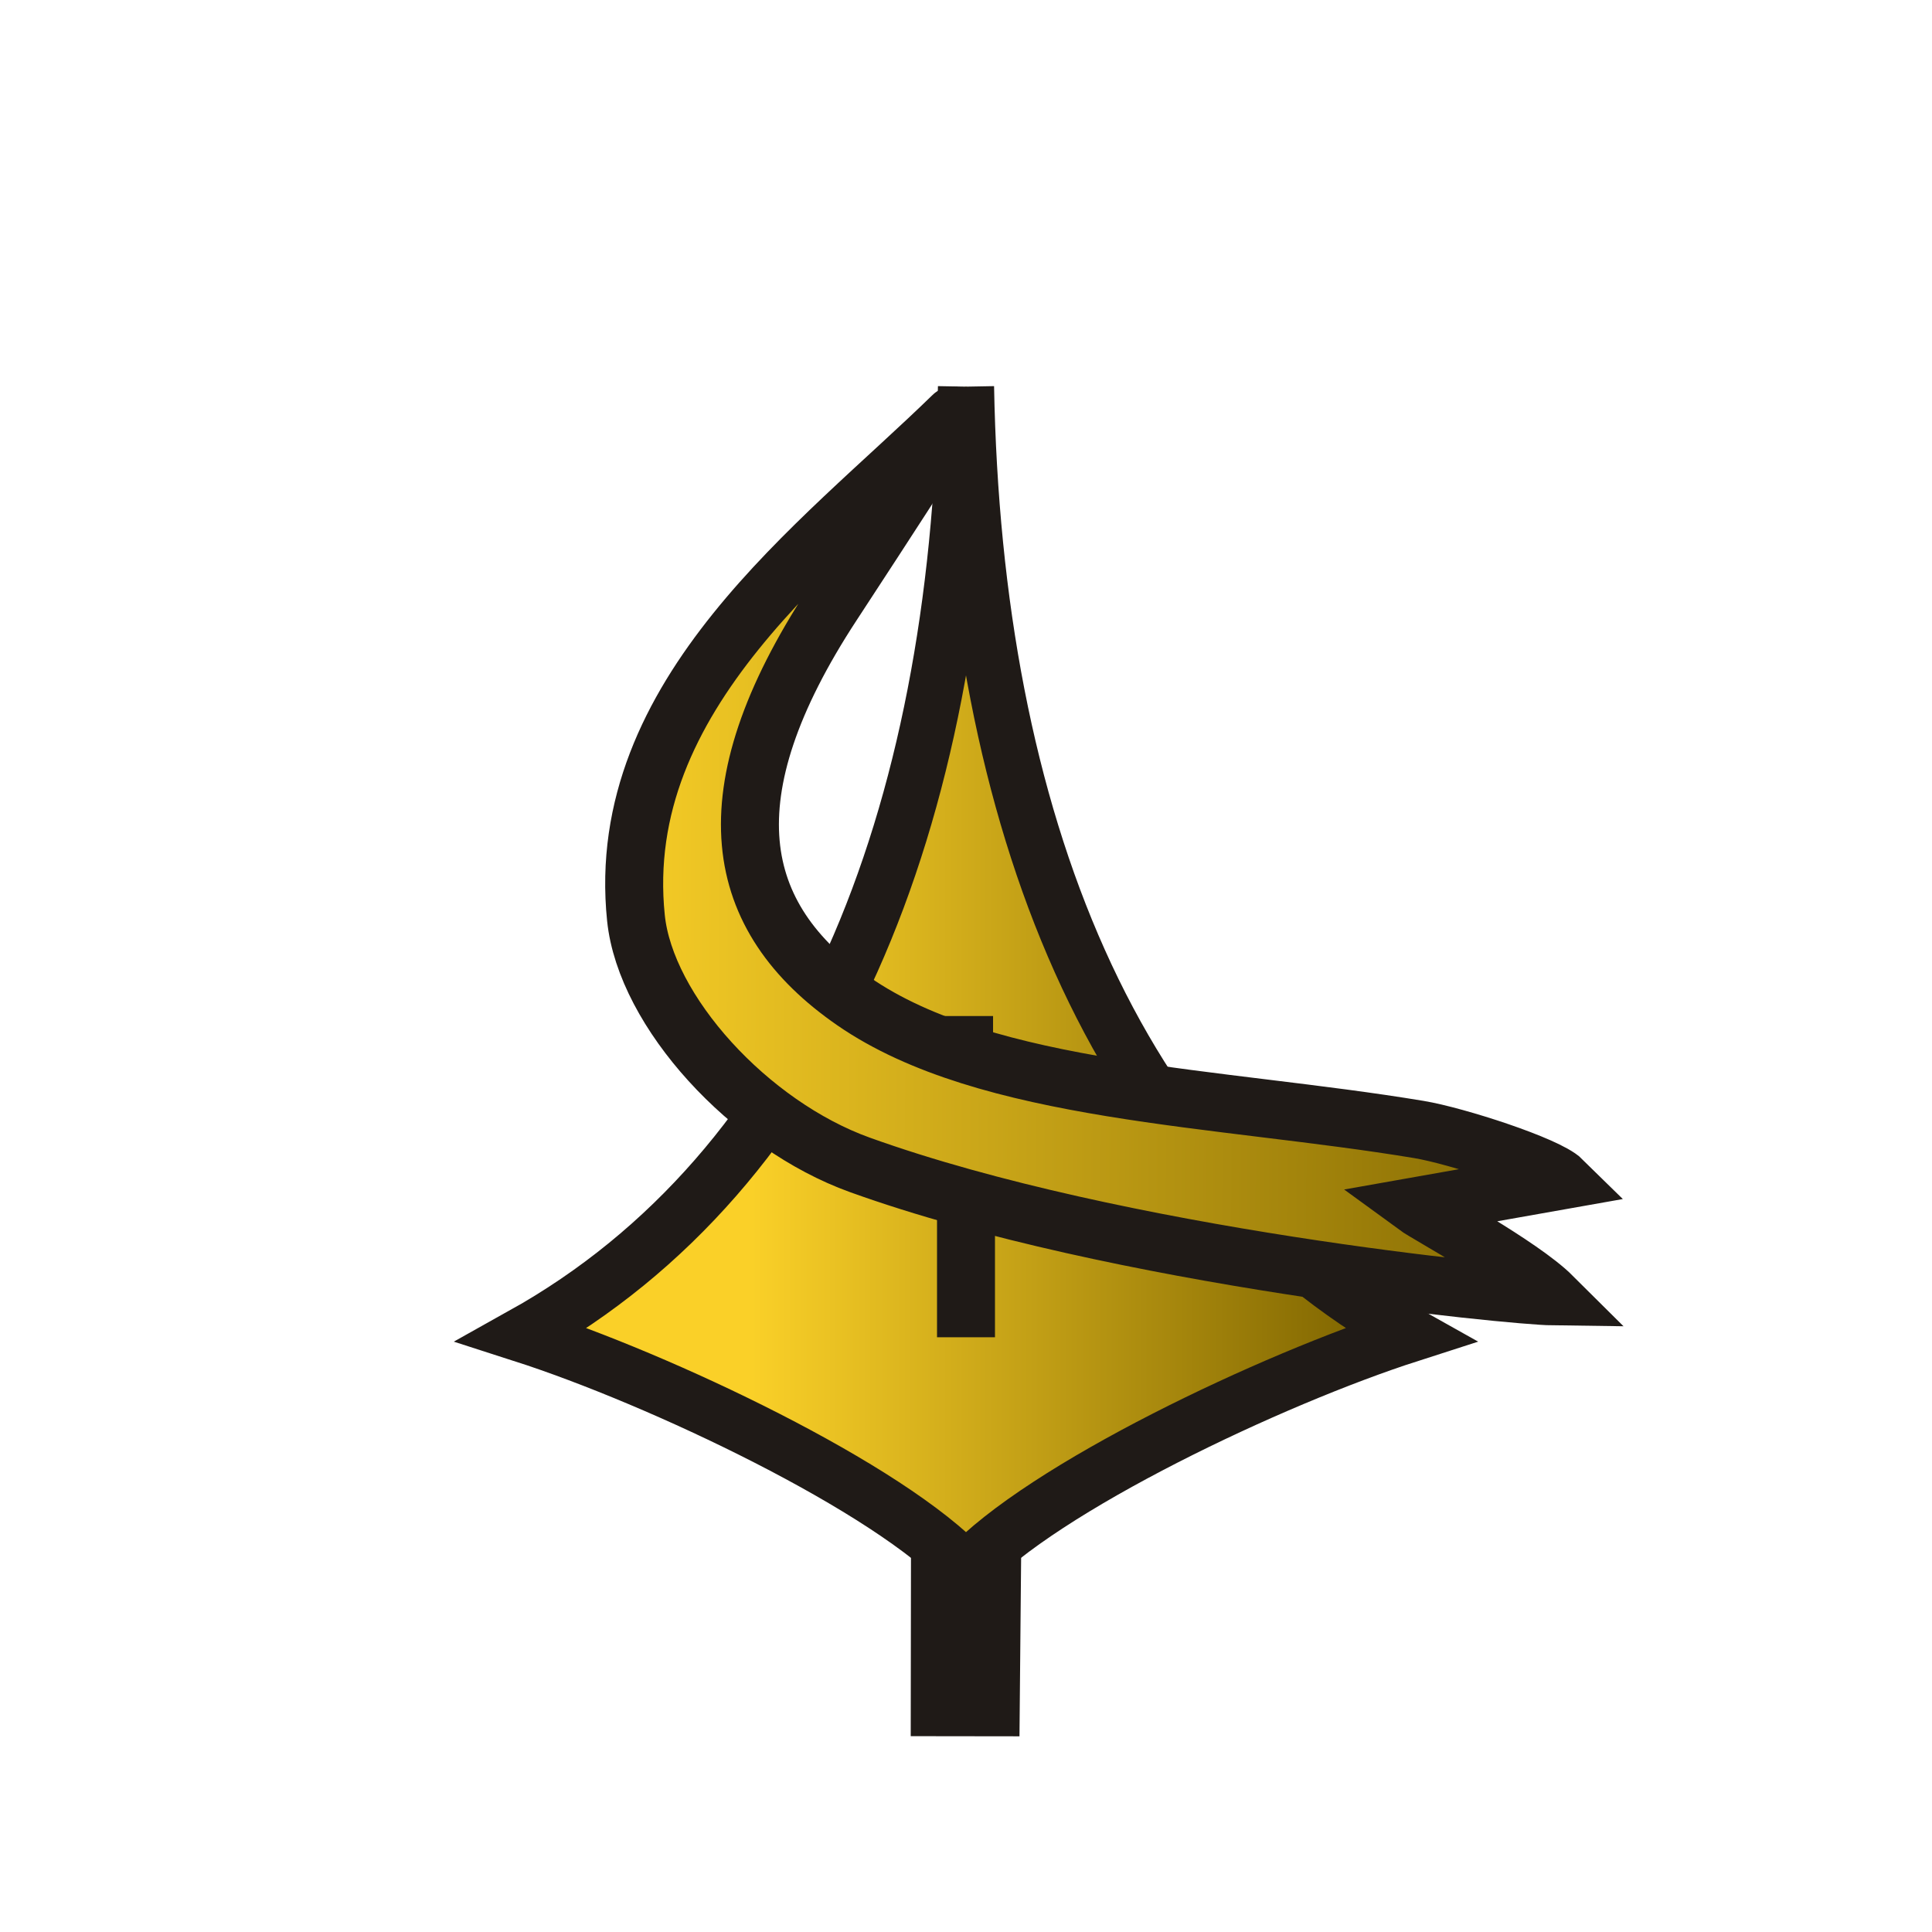
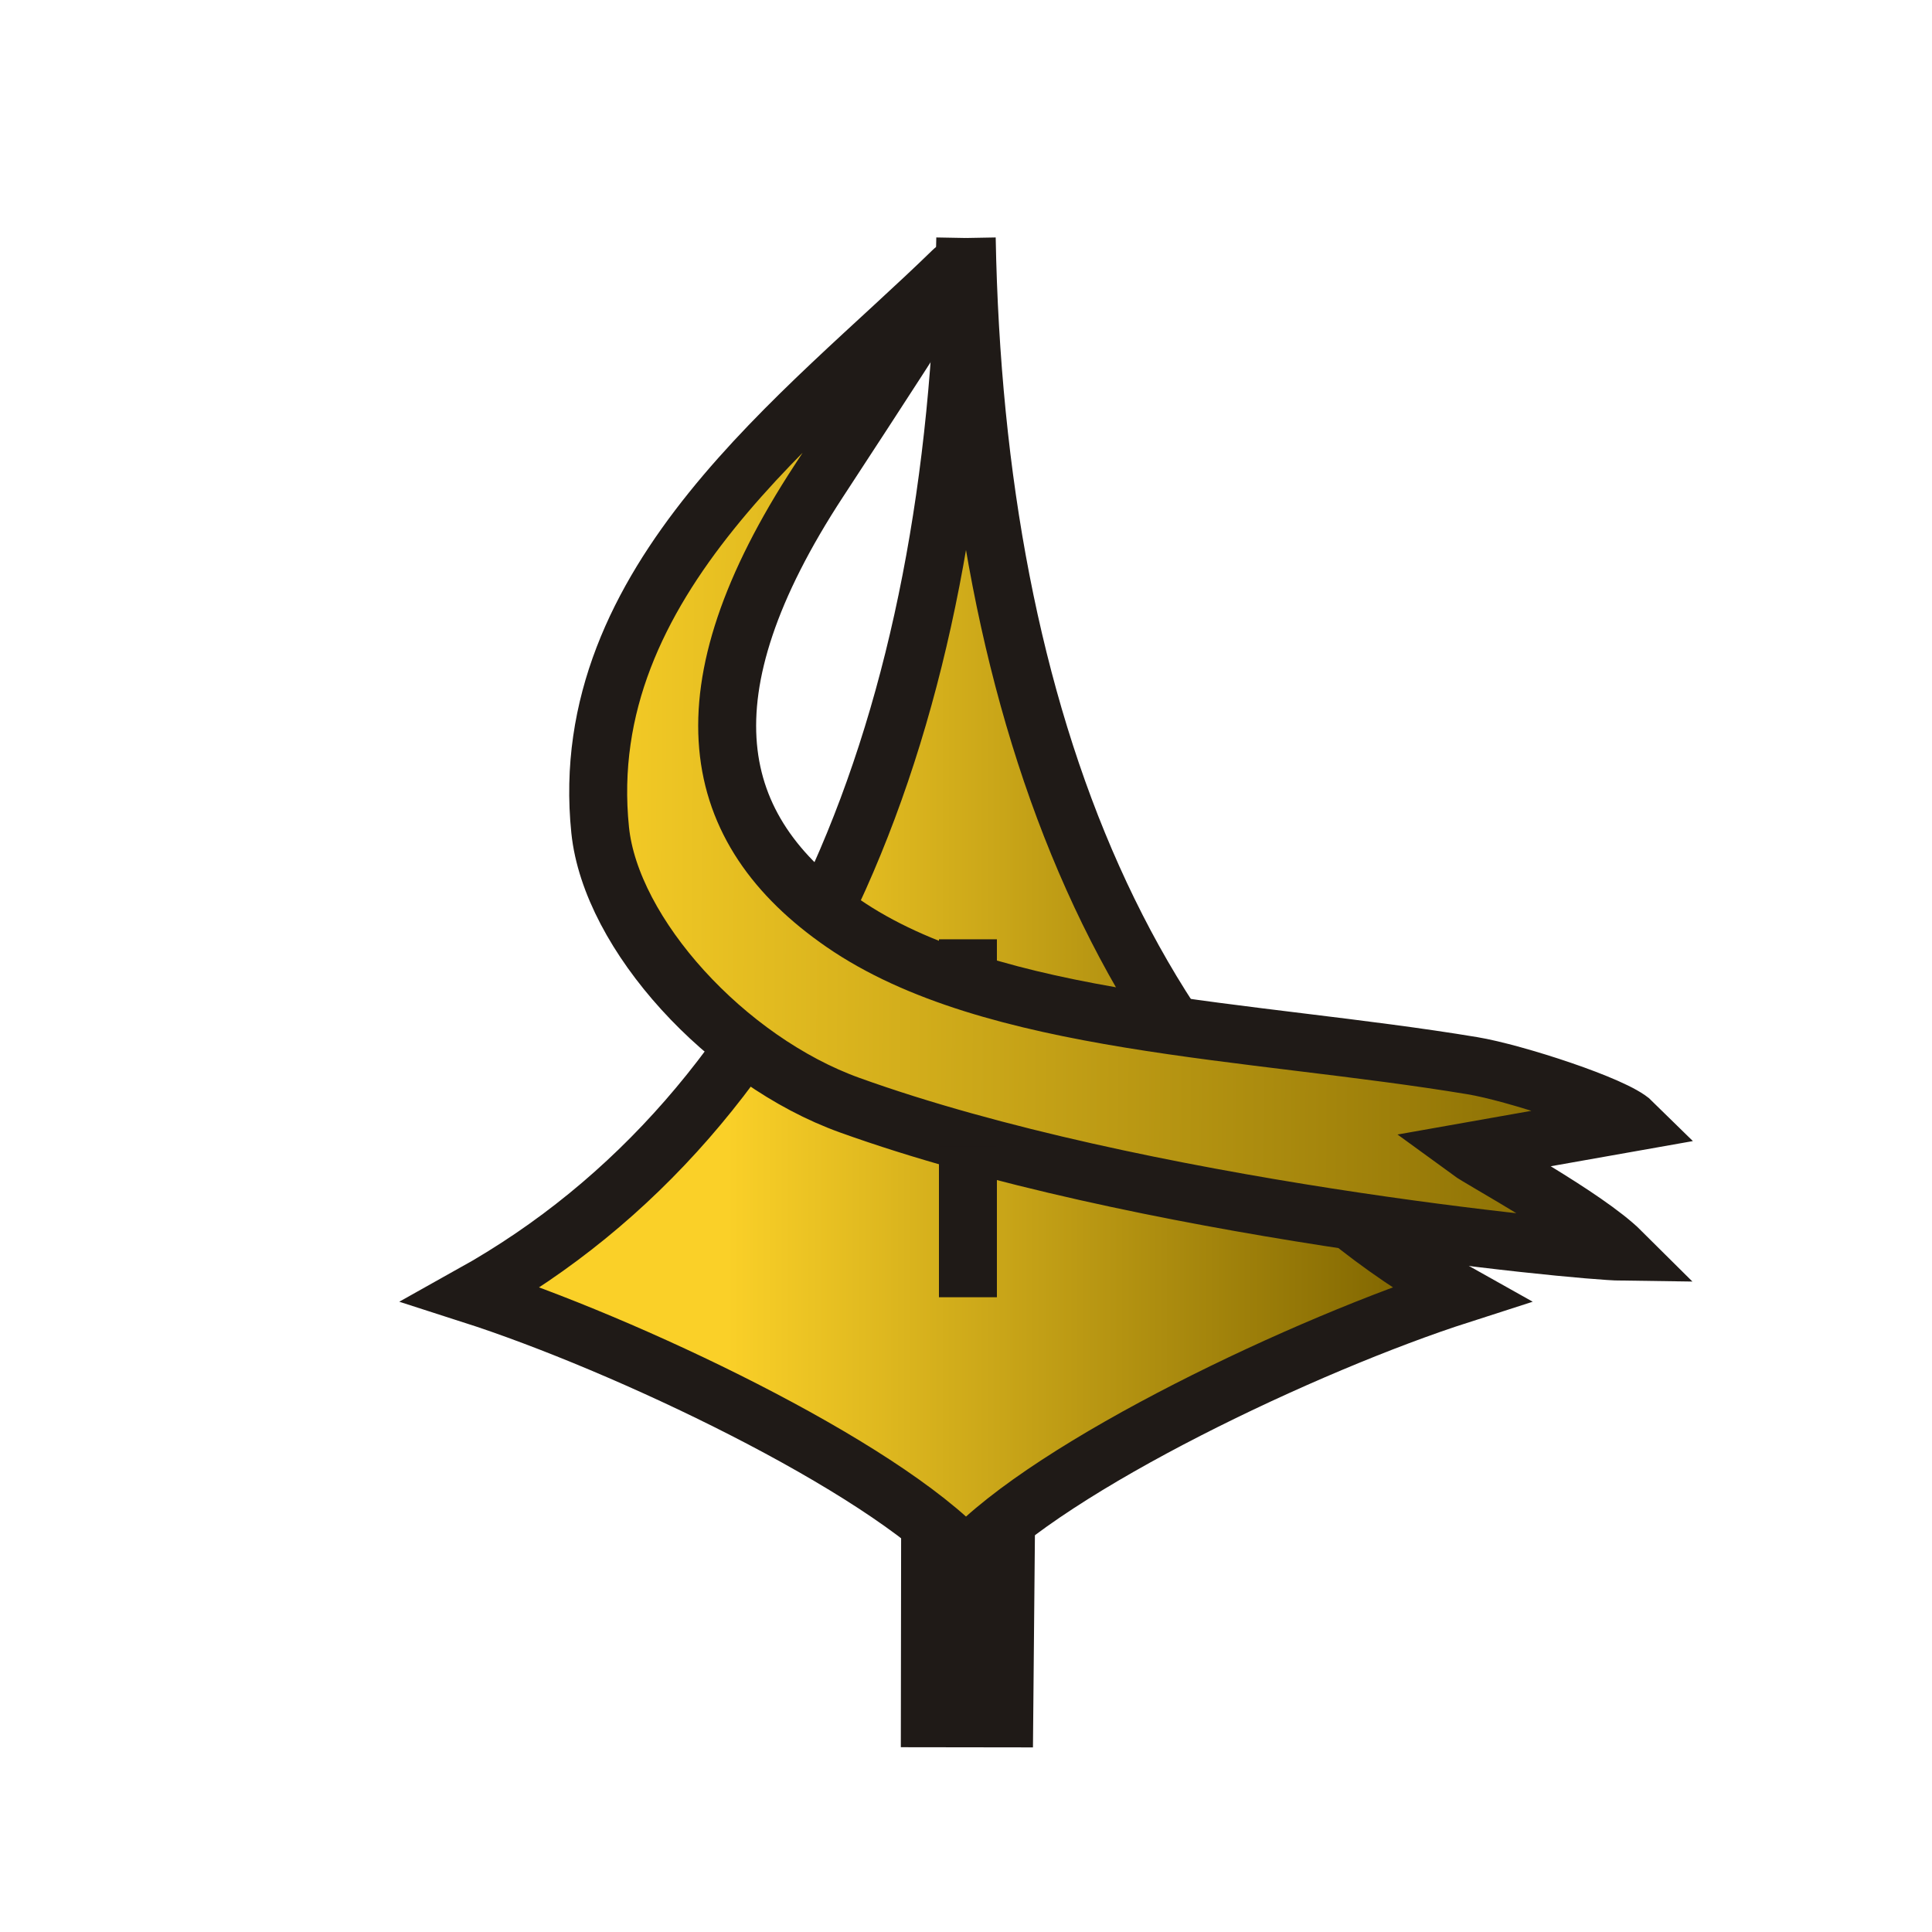
<svg xmlns="http://www.w3.org/2000/svg" xmlns:xlink="http://www.w3.org/1999/xlink" width="100mm" height="100mm" viewBox="0 0 100 100" version="1.1" id="svg1" xml:space="preserve">
  <defs id="defs1">
    <linearGradient id="linearGradient11">
      <stop style="stop-color:#fad028;stop-opacity:1;" offset="0" id="stop12" />
      <stop style="stop-color:#856a02;stop-opacity:1;" offset="1" id="stop11" />
    </linearGradient>
    <linearGradient id="a" gradientUnits="userSpaceOnUse" x1="23.898" x2="85.692" y1="24.666" y2="24.666" gradientTransform="matrix(3.5434,0,0,3.5434,-9.16091,-10.18122)">
      <stop offset="0" stop-color="#fae4ed" id="stop1" style="stop-color:#E8C232;stop-opacity:1;" />
      <stop offset="1" stop-color="#1f1a17" stop-opacity=".992" id="stop2" />
    </linearGradient>
    <linearGradient xlink:href="#linearGradient11" id="linearGradient12" x1="8.817" y1="25.118" x2="46.837" y2="25.118" gradientUnits="userSpaceOnUse" />
    <linearGradient xlink:href="#linearGradient11" id="linearGradient18" gradientUnits="userSpaceOnUse" x1="20.806" y1="31.732" x2="40.089" y2="31.732" />
    <linearGradient xlink:href="#linearGradient11" id="linearGradient21" gradientUnits="userSpaceOnUse" x1="15.535" y1="24.941" x2="46.837" y2="25.118" />
    <linearGradient xlink:href="#linearGradient11" id="linearGradient22" gradientUnits="userSpaceOnUse" x1="8.817" y1="25.118" x2="46.837" y2="25.118" />
  </defs>
  <g id="layer1" transform="translate(-125.1479,-166.6875)">
-     <g style="clip-rule:evenodd;fill:url(#linearGradient12);fill-rule:evenodd;image-rendering:optimizeQuality;shape-rendering:geometricPrecision" id="g3" transform="matrix(1.576847,0,0,1.576847,131.2692,184.4883)">
-       <path d="M 27.807,1.402 C 27.549,15.617 23.007,27.089 13.264,32.527 17.786,33.981 25.305,37.545 27.827,40.255 30.348,37.545 37.868,33.981 42.389,32.527 32.647,27.089 28.105,15.617 27.847,1.402" fill="url(#a)" stroke="#1f1a17" stroke-width="1.803" id="path4" style="fill:url(#linearGradient18);fill-opacity:1" />
-       <g stroke-linecap="square" id="g7" style="fill:url(#linearGradient22)">
-         <path d="m 26.705,45.01 2.192,0.003 0.046,-4.973 -2.231,-0.038 z" fill="#1f1a17" stroke="#1f1a17" stroke-width="1.383" id="path5" style="fill:#1f1a17;fill-opacity:1;stroke:#1f1a17;stroke-opacity:1" />
-         <path id="path7" style="fill:url(#linearGradient21);stroke:#1f1a17;stroke-width:1.903;stroke-dasharray:none;stroke-opacity:1" d="M 27.384,2.366 C 23.031,6.61 16.235,11.489 16.993,18.844 c 0.316,3.068 3.72,6.798 7.35,8.104 8.498,3.058 21.478,4.3 22.732,4.316 -1.032,-1.027 -4.117,-2.697 -4.475,-2.959 l 4.808,-0.851 C 46.906,26.959 43.922,25.99 42.69,25.786 36.141,24.699 28.52,24.609 24.139,21.581 20.153,18.825 19.351,14.8 23.434,8.56 27.517,2.321 27.467,2.281 27.384,2.366 Z" />
+     <g id="g1" transform="matrix(1.114258,0,0,1.114258,-19.91244,-29.02547)" style="stroke-width:2.692;stroke-dasharray:none">
+       <g style="clip-rule:evenodd;fill:url(#linearGradient12);fill-rule:evenodd;image-rendering:optimizeQuality;shape-rendering:geometricPrecision;stroke-width:1.707;stroke-dasharray:none" id="g3" transform="matrix(1.576847,0,0,1.576847,131.2692,184.4883)">
+         <path d="M 27.807,1.402 C 27.549,15.617 23.007,27.089 13.264,32.527 17.787,33.981 25.309,37.547 27.829,40.257 30.348,37.547 37.87,33.981 42.393,32.527 32.65,27.089 28.108,15.617 27.85,1.402" fill="url(#a)" stroke="#1f1a17" stroke-width="1.803" id="path4" style="fill:url(#linearGradient18);fill-opacity:1;stroke-width:1.707;stroke-dasharray:none" transform="translate(-0.05838187)" />
+         <g stroke-linecap="square" id="g7" style="fill:url(#linearGradient22);stroke-width:1.707;stroke-dasharray:none">
+           <path d="m 26.705,45.01 2.192,0.003 0.046,-4.973 -2.231,-0.038 z" fill="#1f1a17" stroke="#1f1a17" stroke-width="1.383" id="path5" style="fill:#1f1a17;fill-opacity:1;stroke:#1f1a17;stroke-opacity:1;stroke-width:1.707;stroke-dasharray:none" />
+           <path id="path7" style="fill:url(#linearGradient21);stroke:#1f1a17;stroke-width:1.707;stroke-dasharray:none;stroke-opacity:1" d="M 27.384,2.366 C 23.031,6.61 16.235,11.489 16.993,18.844 c 0.316,3.068 3.72,6.798 7.35,8.104 8.498,3.058 21.478,4.3 22.732,4.316 -1.032,-1.027 -4.117,-2.697 -4.475,-2.959 l 4.808,-0.851 C 46.906,26.959 43.922,25.99 42.69,25.786 36.141,24.699 28.52,24.609 24.139,21.581 20.153,18.825 19.351,14.8 23.434,8.56 27.517,2.321 27.467,2.281 27.384,2.366 Z" />
+         </g>
      </g>
+       <path style="fill:#1f1a17;fill-opacity:1;stroke:#1f1a17;stroke-width:2.692;stroke-opacity:1;stroke-dasharray:none" d="m 175.148,235.904 v -7.008" id="path20" />
+       <path style="fill:#1f1a17;fill-opacity:1;stroke:#1f1a17;stroke-width:2.692;stroke-opacity:1;stroke-dasharray:none" d="m 175.148,222.11 v -2.833" id="path21" />
    </g>
-     <path style="fill:#1f1a17;fill-opacity:1;stroke:#1f1a17;stroke-width:3;stroke-opacity:1" d="m 175.148,235.904 0,-7.008" id="path20" />
-     <path style="fill:#1f1a17;fill-opacity:1;stroke:#1f1a17;stroke-width:2.801;stroke-opacity:1" d="m 175.148,222.11 v -2.833" id="path21" />
  </g>
</svg>
